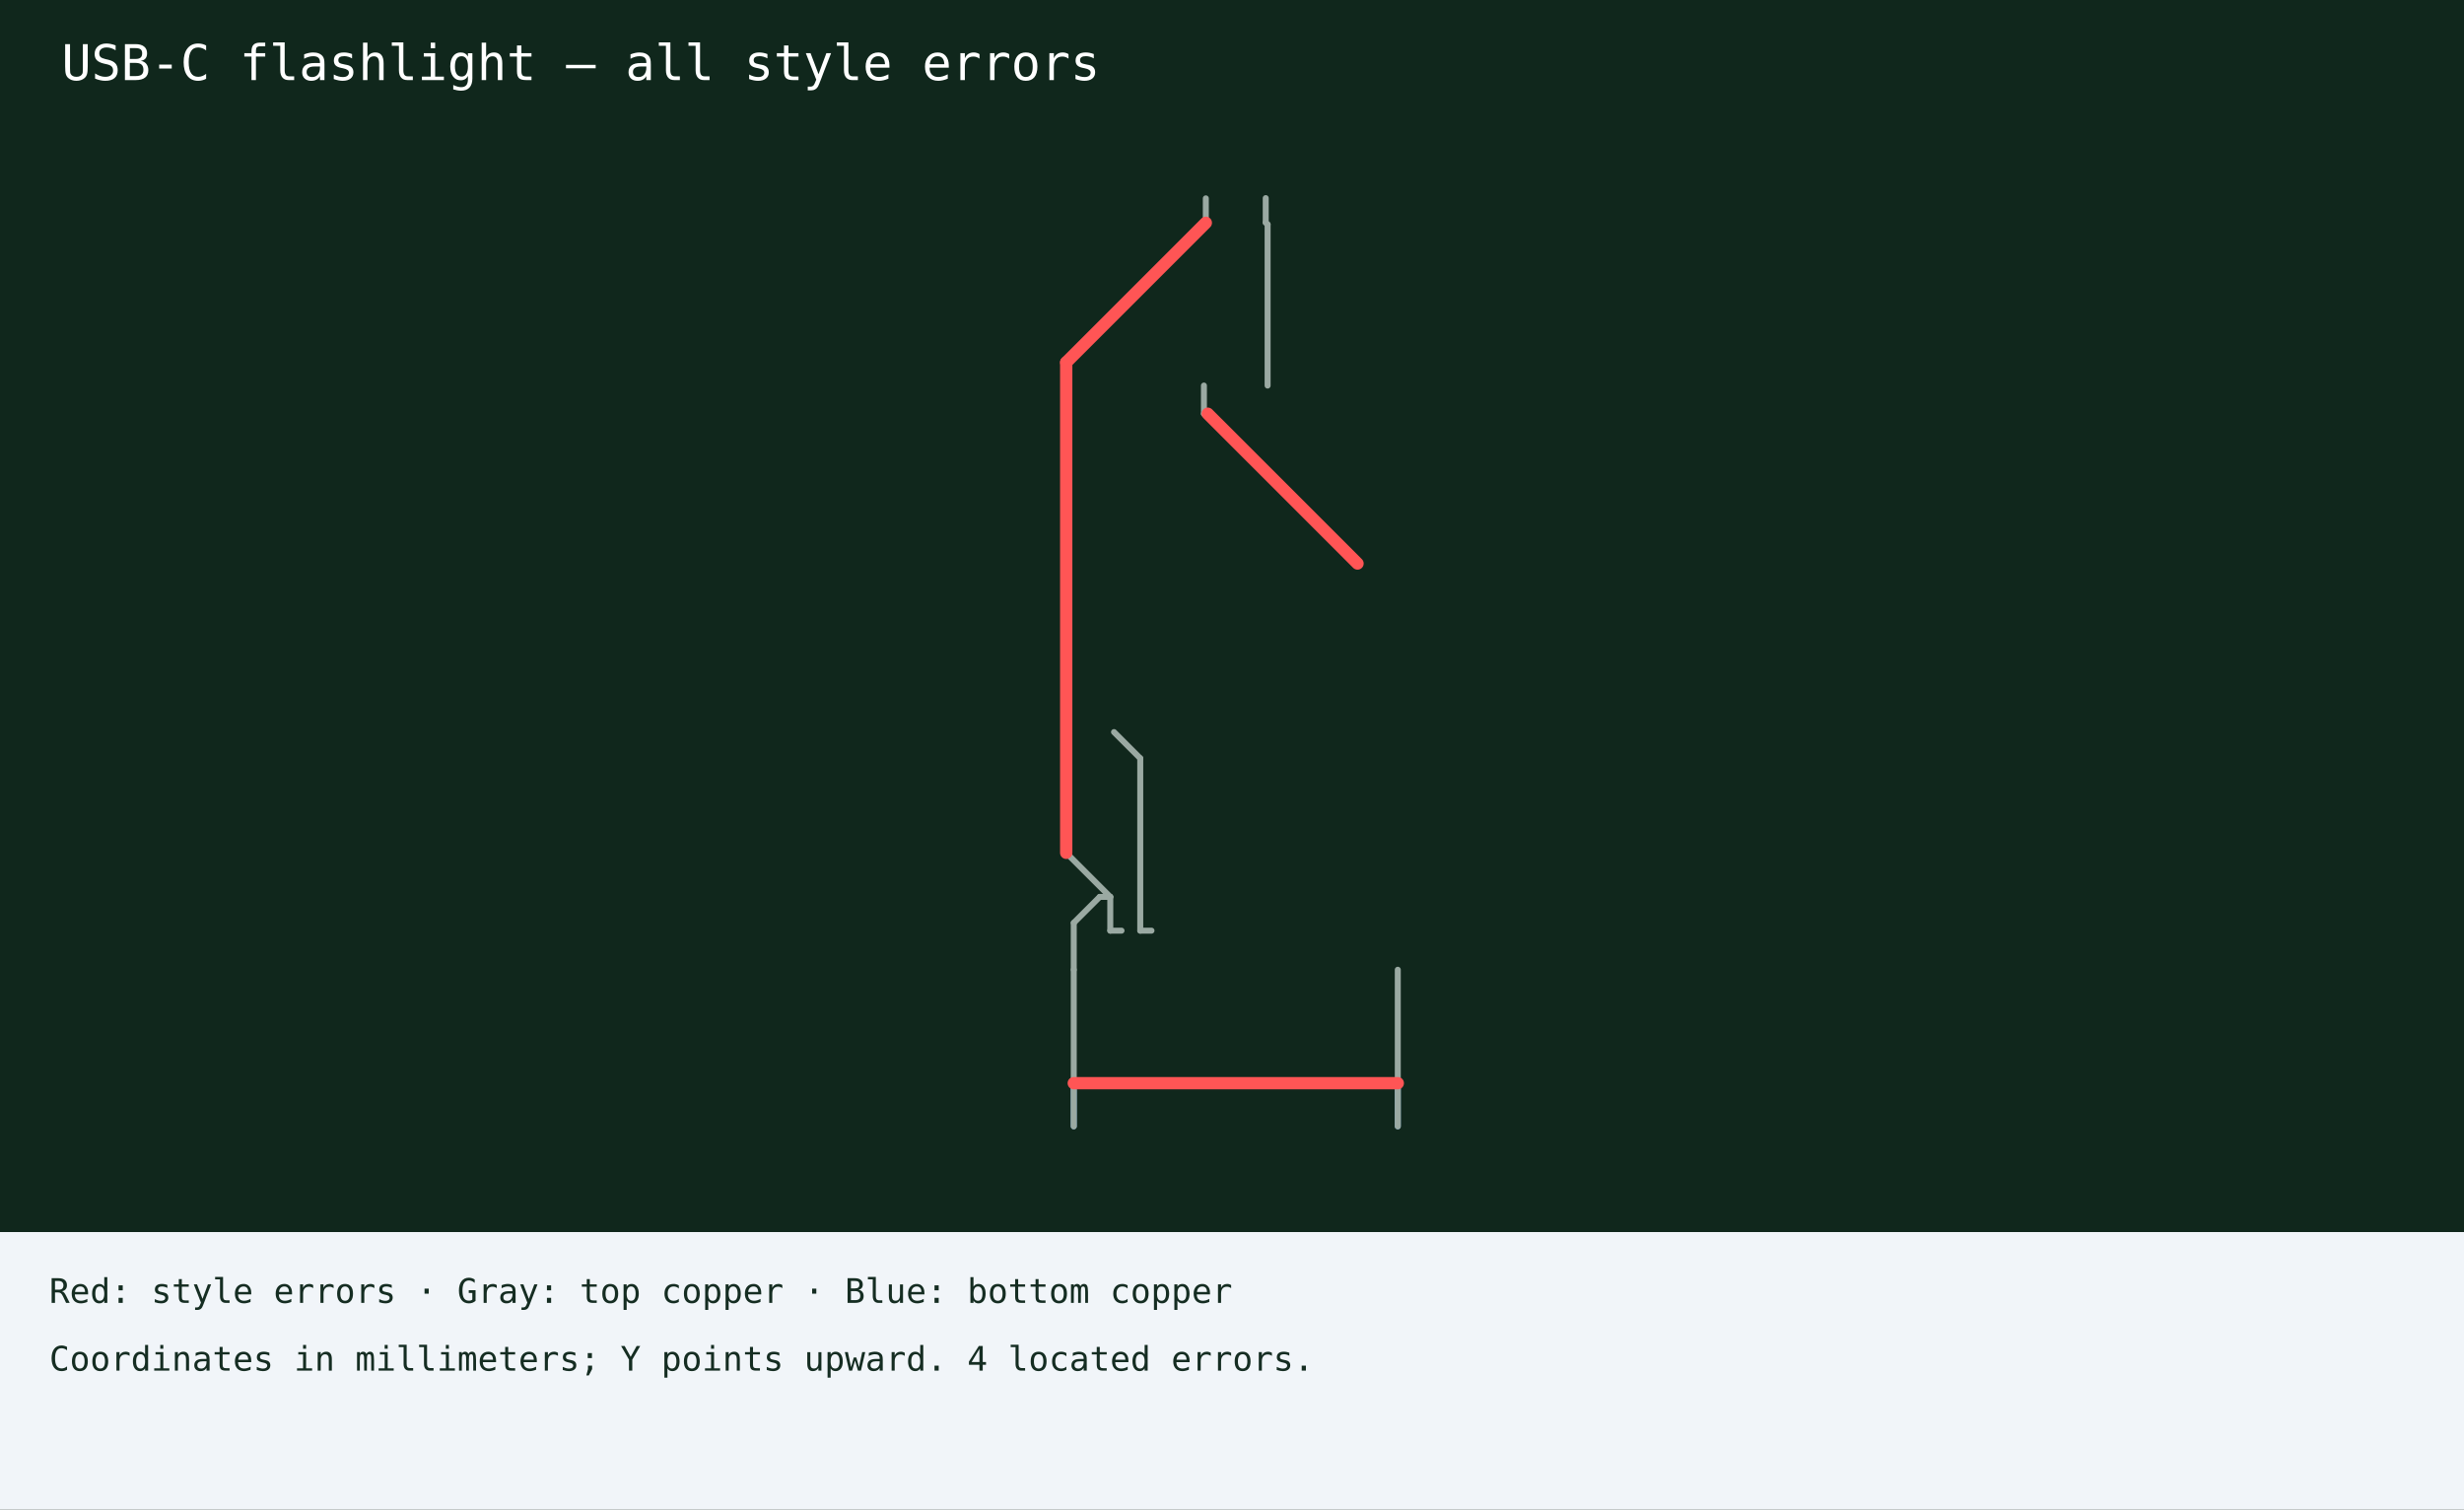
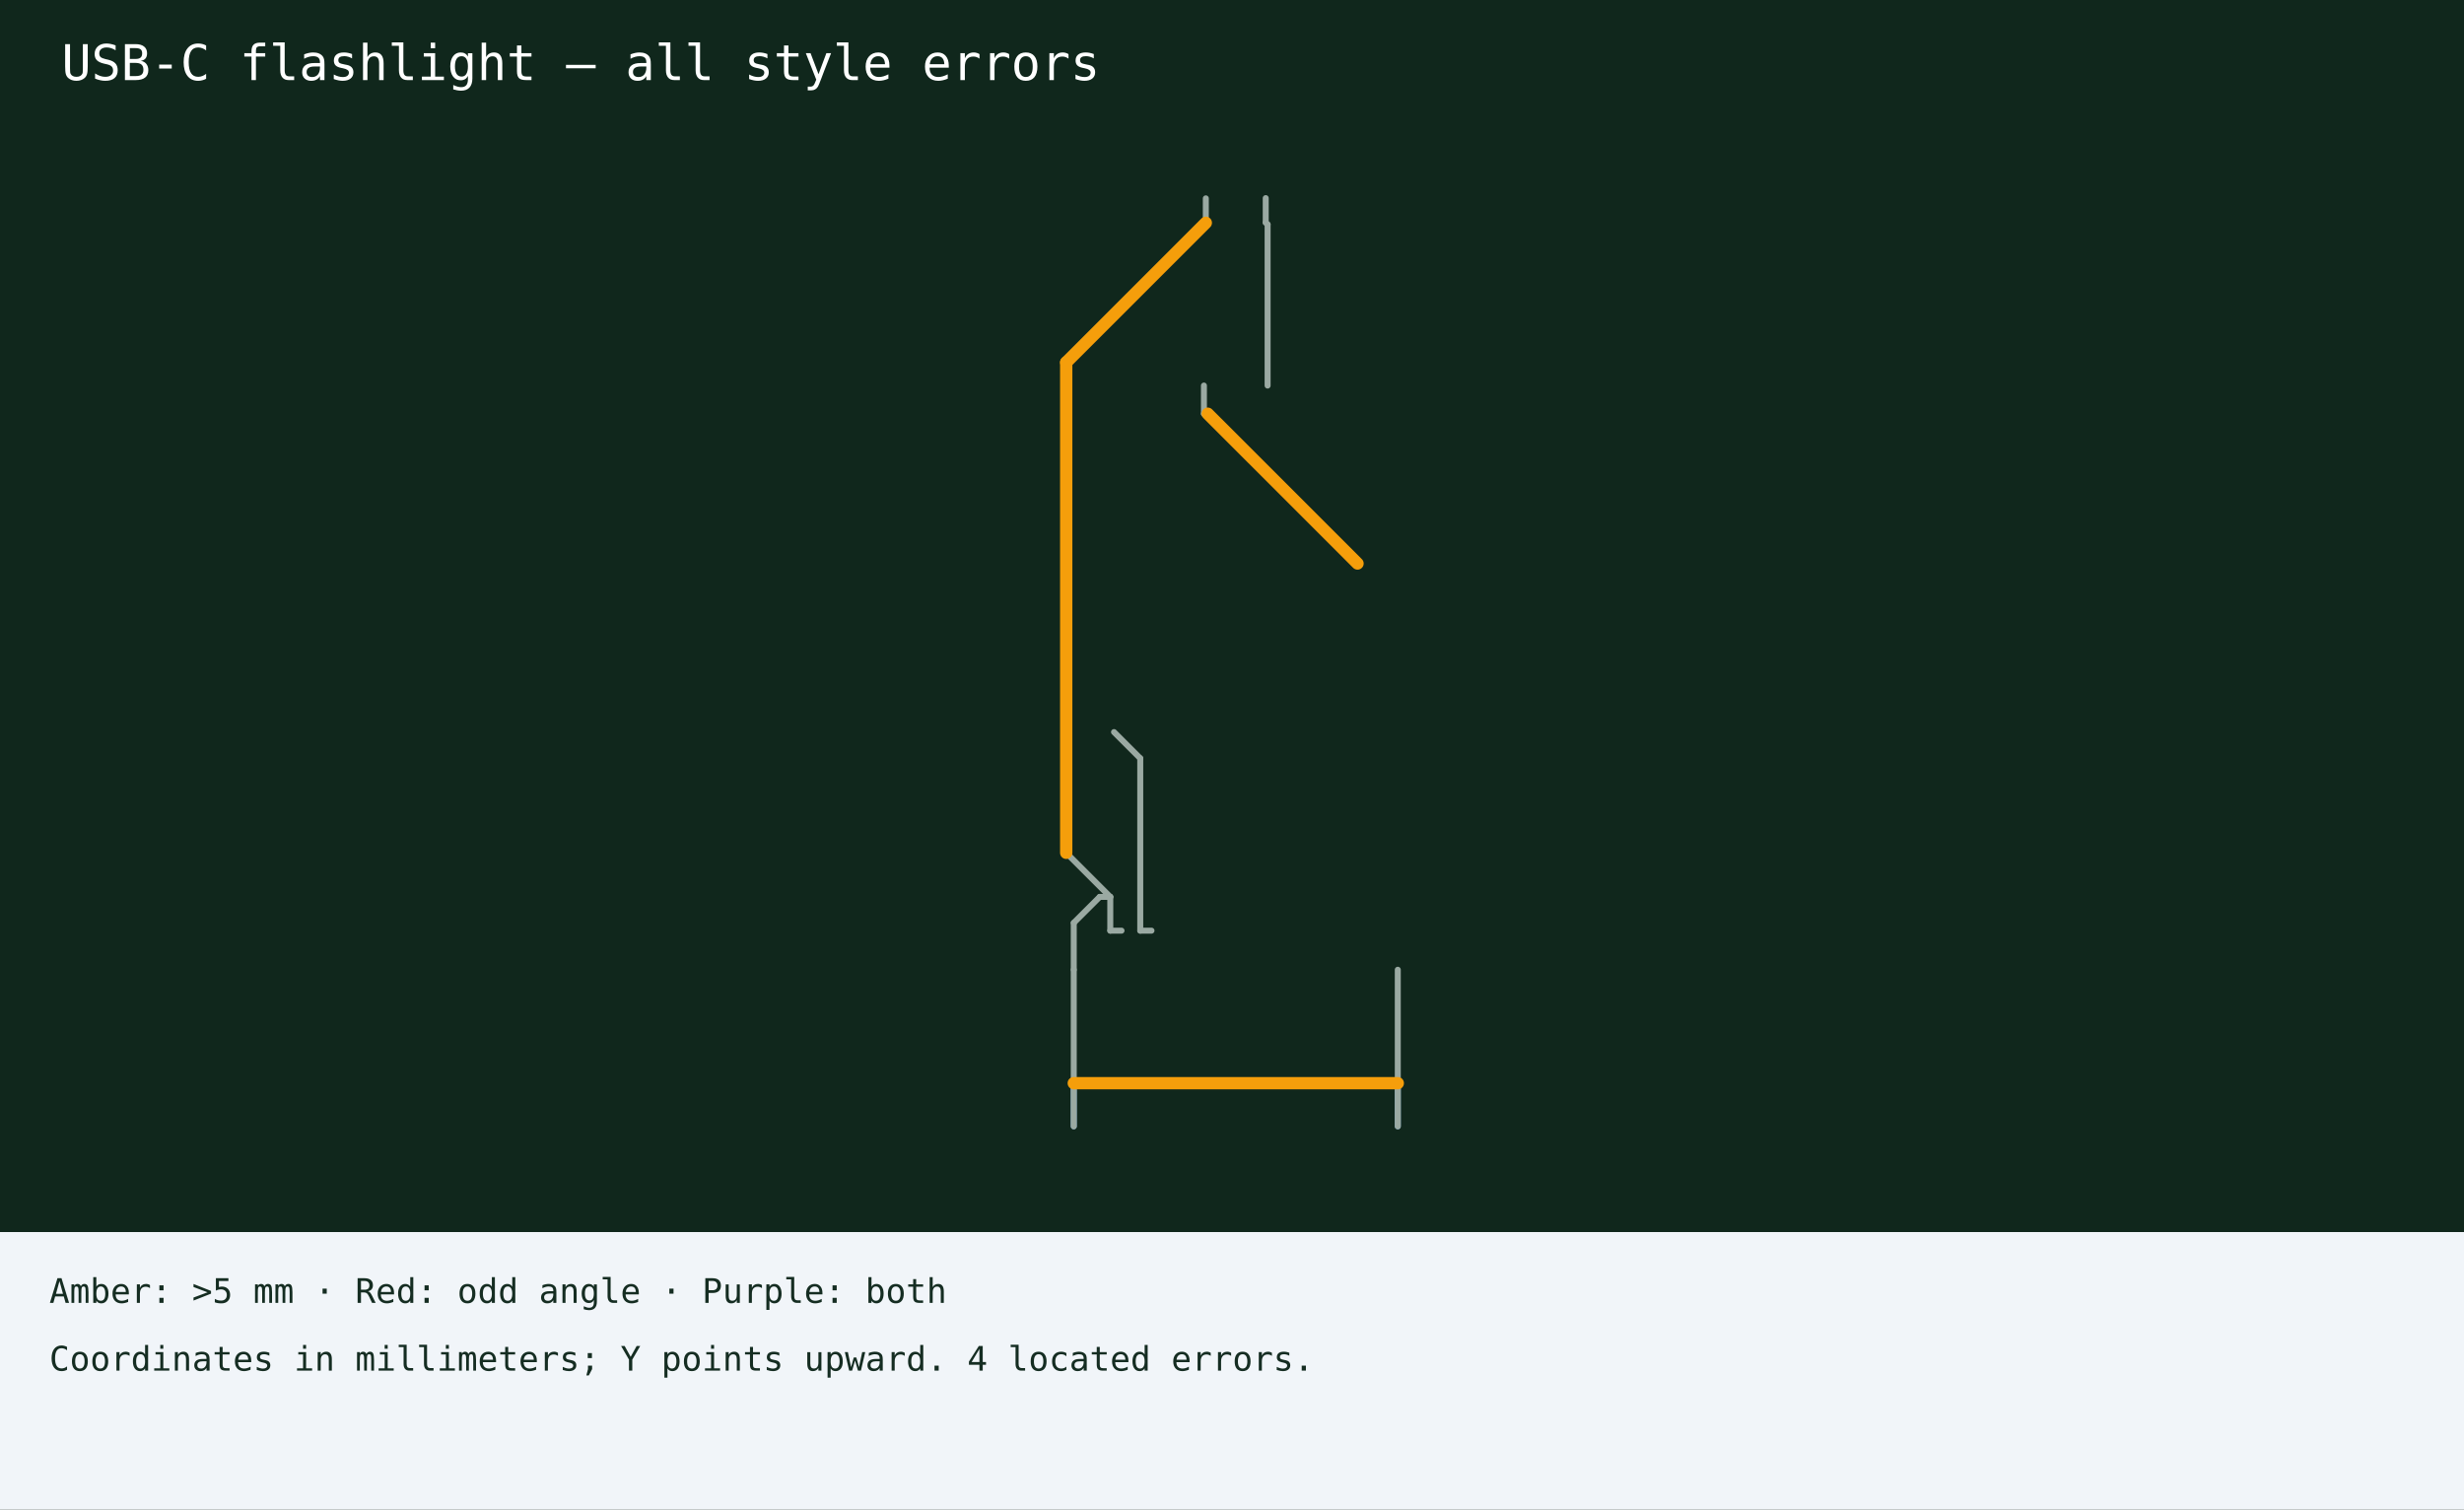
<svg xmlns="http://www.w3.org/2000/svg" width="800" height="490" viewBox="0 0 800 490">
  <rect width="800" height="490" fill="#10271c" />
  <style>text{font-family:monospace}</style>
  <text x="20" y="26" fill="#fff" font-size="16">USB-C flashlight — all style errors</text>
  <defs>
    <clipPath id="board">
      <rect x="15" y="40" width="770" height="350" />
    </clipPath>
  </defs>
  <g clip-path="url(#board)">
    <line x1="364.129" y1="302.15" x2="360.48" y2="302.15" stroke="#9aa9a2" stroke-width="1.946" stroke-linecap="round" />
    <line x1="348.622" y1="365.675" x2="348.622" y2="351.668" stroke="#74a9d8" stroke-width="1.946" stroke-linecap="round" />
    <line x1="453.826" y1="365.675" x2="453.826" y2="351.668" stroke="#74a9d8" stroke-width="1.946" stroke-linecap="round" />
    <line x1="453.826" y1="351.668" x2="348.622" y2="351.668" stroke="#74a9d8" stroke-width="1.946" stroke-linecap="round" />
    <line x1="453.826" y1="314.837" x2="453.826" y2="365.675" stroke="#9aa9a2" stroke-width="1.946" stroke-linecap="round" />
    <line x1="348.622" y1="314.837" x2="348.622" y2="299.613" stroke="#9aa9a2" stroke-width="1.946" stroke-linecap="round" />
    <line x1="348.622" y1="299.613" x2="357.052" y2="291.184" stroke="#9aa9a2" stroke-width="1.946" stroke-linecap="round" />
    <line x1="357.052" y1="291.184" x2="360.48" y2="291.184" stroke="#9aa9a2" stroke-width="1.946" stroke-linecap="round" />
    <line x1="348.622" y1="365.675" x2="348.622" y2="314.837" stroke="#9aa9a2" stroke-width="1.946" stroke-linecap="round" />
    <line x1="360.48" y1="302.15" x2="360.48" y2="291.184" stroke="#9aa9a2" stroke-width="1.946" stroke-linecap="round" />
    <line x1="391.499" y1="64.407" x2="391.499" y2="72.334" stroke="#9aa9a2" stroke-width="1.946" stroke-linecap="round" />
    <line x1="391.499" y1="72.334" x2="346.174" y2="117.659" stroke="#9aa9a2" stroke-width="1.946" stroke-linecap="round" />
    <line x1="346.174" y1="117.659" x2="346.174" y2="276.877" stroke="#9aa9a2" stroke-width="1.946" stroke-linecap="round" />
    <line x1="346.174" y1="276.877" x2="360.48" y2="291.184" stroke="#9aa9a2" stroke-width="1.946" stroke-linecap="round" />
    <line x1="410.949" y1="64.325" x2="410.949" y2="72.251" stroke="#9aa9a2" stroke-width="1.946" stroke-linecap="round" />
    <line x1="411.562" y1="125.178" x2="411.562" y2="72.864" stroke="#9aa9a2" stroke-width="1.946" stroke-linecap="round" />
    <line x1="411.562" y1="72.864" x2="410.949" y2="72.251" stroke="#9aa9a2" stroke-width="1.946" stroke-linecap="round" />
    <line x1="390.886" y1="125.178" x2="390.886" y2="134.32" stroke="#9aa9a2" stroke-width="1.946" stroke-linecap="round" />
    <line x1="440.752" y1="182.949" x2="392.123" y2="134.32" stroke="#9aa9a2" stroke-width="1.946" stroke-linecap="round" />
    <line x1="392.123" y1="134.32" x2="390.886" y2="134.32" stroke="#9aa9a2" stroke-width="1.946" stroke-linecap="round" />
    <line x1="373.86" y1="302.15" x2="370.211" y2="302.15" stroke="#9aa9a2" stroke-width="1.946" stroke-linecap="round" />
    <line x1="361.697" y1="237.679" x2="370.211" y2="246.194" stroke="#9aa9a2" stroke-width="1.946" stroke-linecap="round" />
    <line x1="370.211" y1="246.194" x2="370.211" y2="302.15" stroke="#9aa9a2" stroke-width="1.946" stroke-linecap="round" />
-     <line x1="453.826" y1="351.668" x2="348.622" y2="351.668" stroke="#ff5555" stroke-width="4" stroke-linecap="round" />
-     <line x1="391.499" y1="72.334" x2="346.174" y2="117.659" stroke="#ff5555" stroke-width="4" stroke-linecap="round" />
-     <line x1="346.174" y1="117.659" x2="346.174" y2="276.877" stroke="#ff5555" stroke-width="4" stroke-linecap="round" />
-     <line x1="440.752" y1="182.949" x2="392.123" y2="134.32" stroke="#ff5555" stroke-width="4" stroke-linecap="round" />
+     <line x1="453.826" y1="351.668" x2="348.622" y2="351.668" stroke="#f59e0b" stroke-width="4" stroke-linecap="round" />
+     <line x1="391.499" y1="72.334" x2="346.174" y2="117.659" stroke="#f59e0b" stroke-width="4" stroke-linecap="round" />
+     <line x1="346.174" y1="117.659" x2="346.174" y2="276.877" stroke="#f59e0b" stroke-width="4" stroke-linecap="round" />
+     <line x1="440.752" y1="182.949" x2="392.123" y2="134.32" stroke="#f59e0b" stroke-width="4" stroke-linecap="round" />
  </g>
  <rect x="0" y="400" width="800" height="90" fill="#f1f5f9" />
-   <text x="16" y="423" fill="#152d22" font-size="11">Red: style errors · Gray: top copper · Blue: bottom copper</text>
+   <text x="16" y="423" fill="#152d22" font-size="11">Amber: &gt;5 mm · Red: odd angle · Purple: both</text>
  <text x="16" y="445" fill="#152d22" font-size="11">Coordinates in millimeters; Y points upward. 4 located errors.</text>
</svg>
